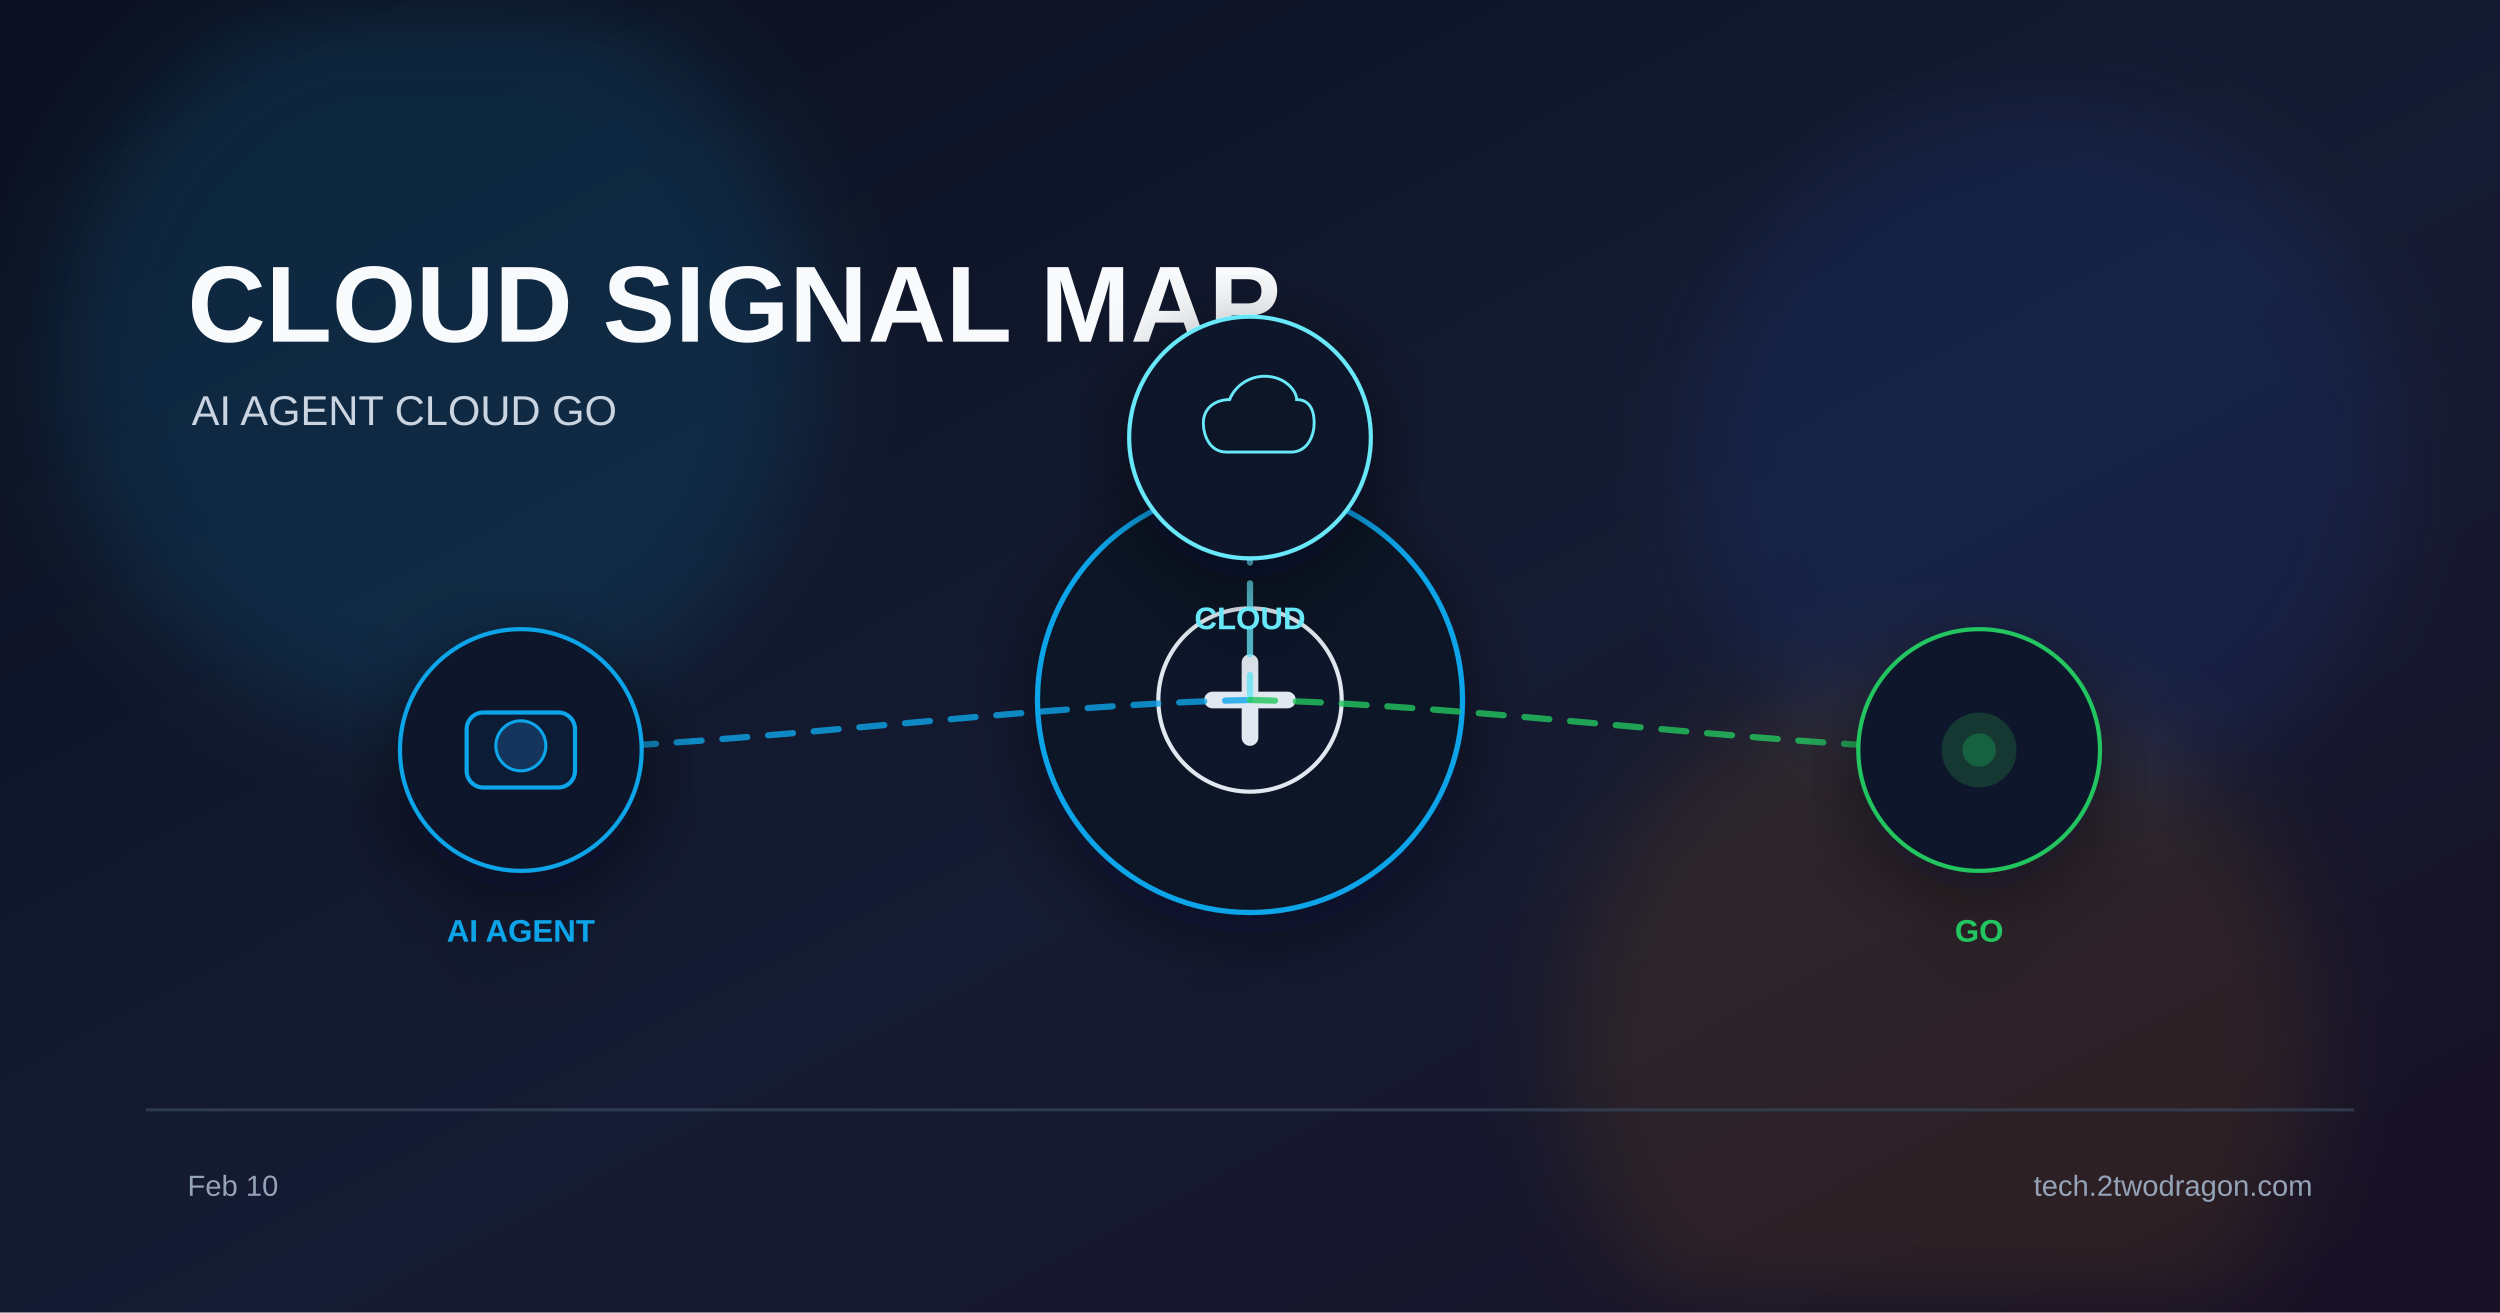
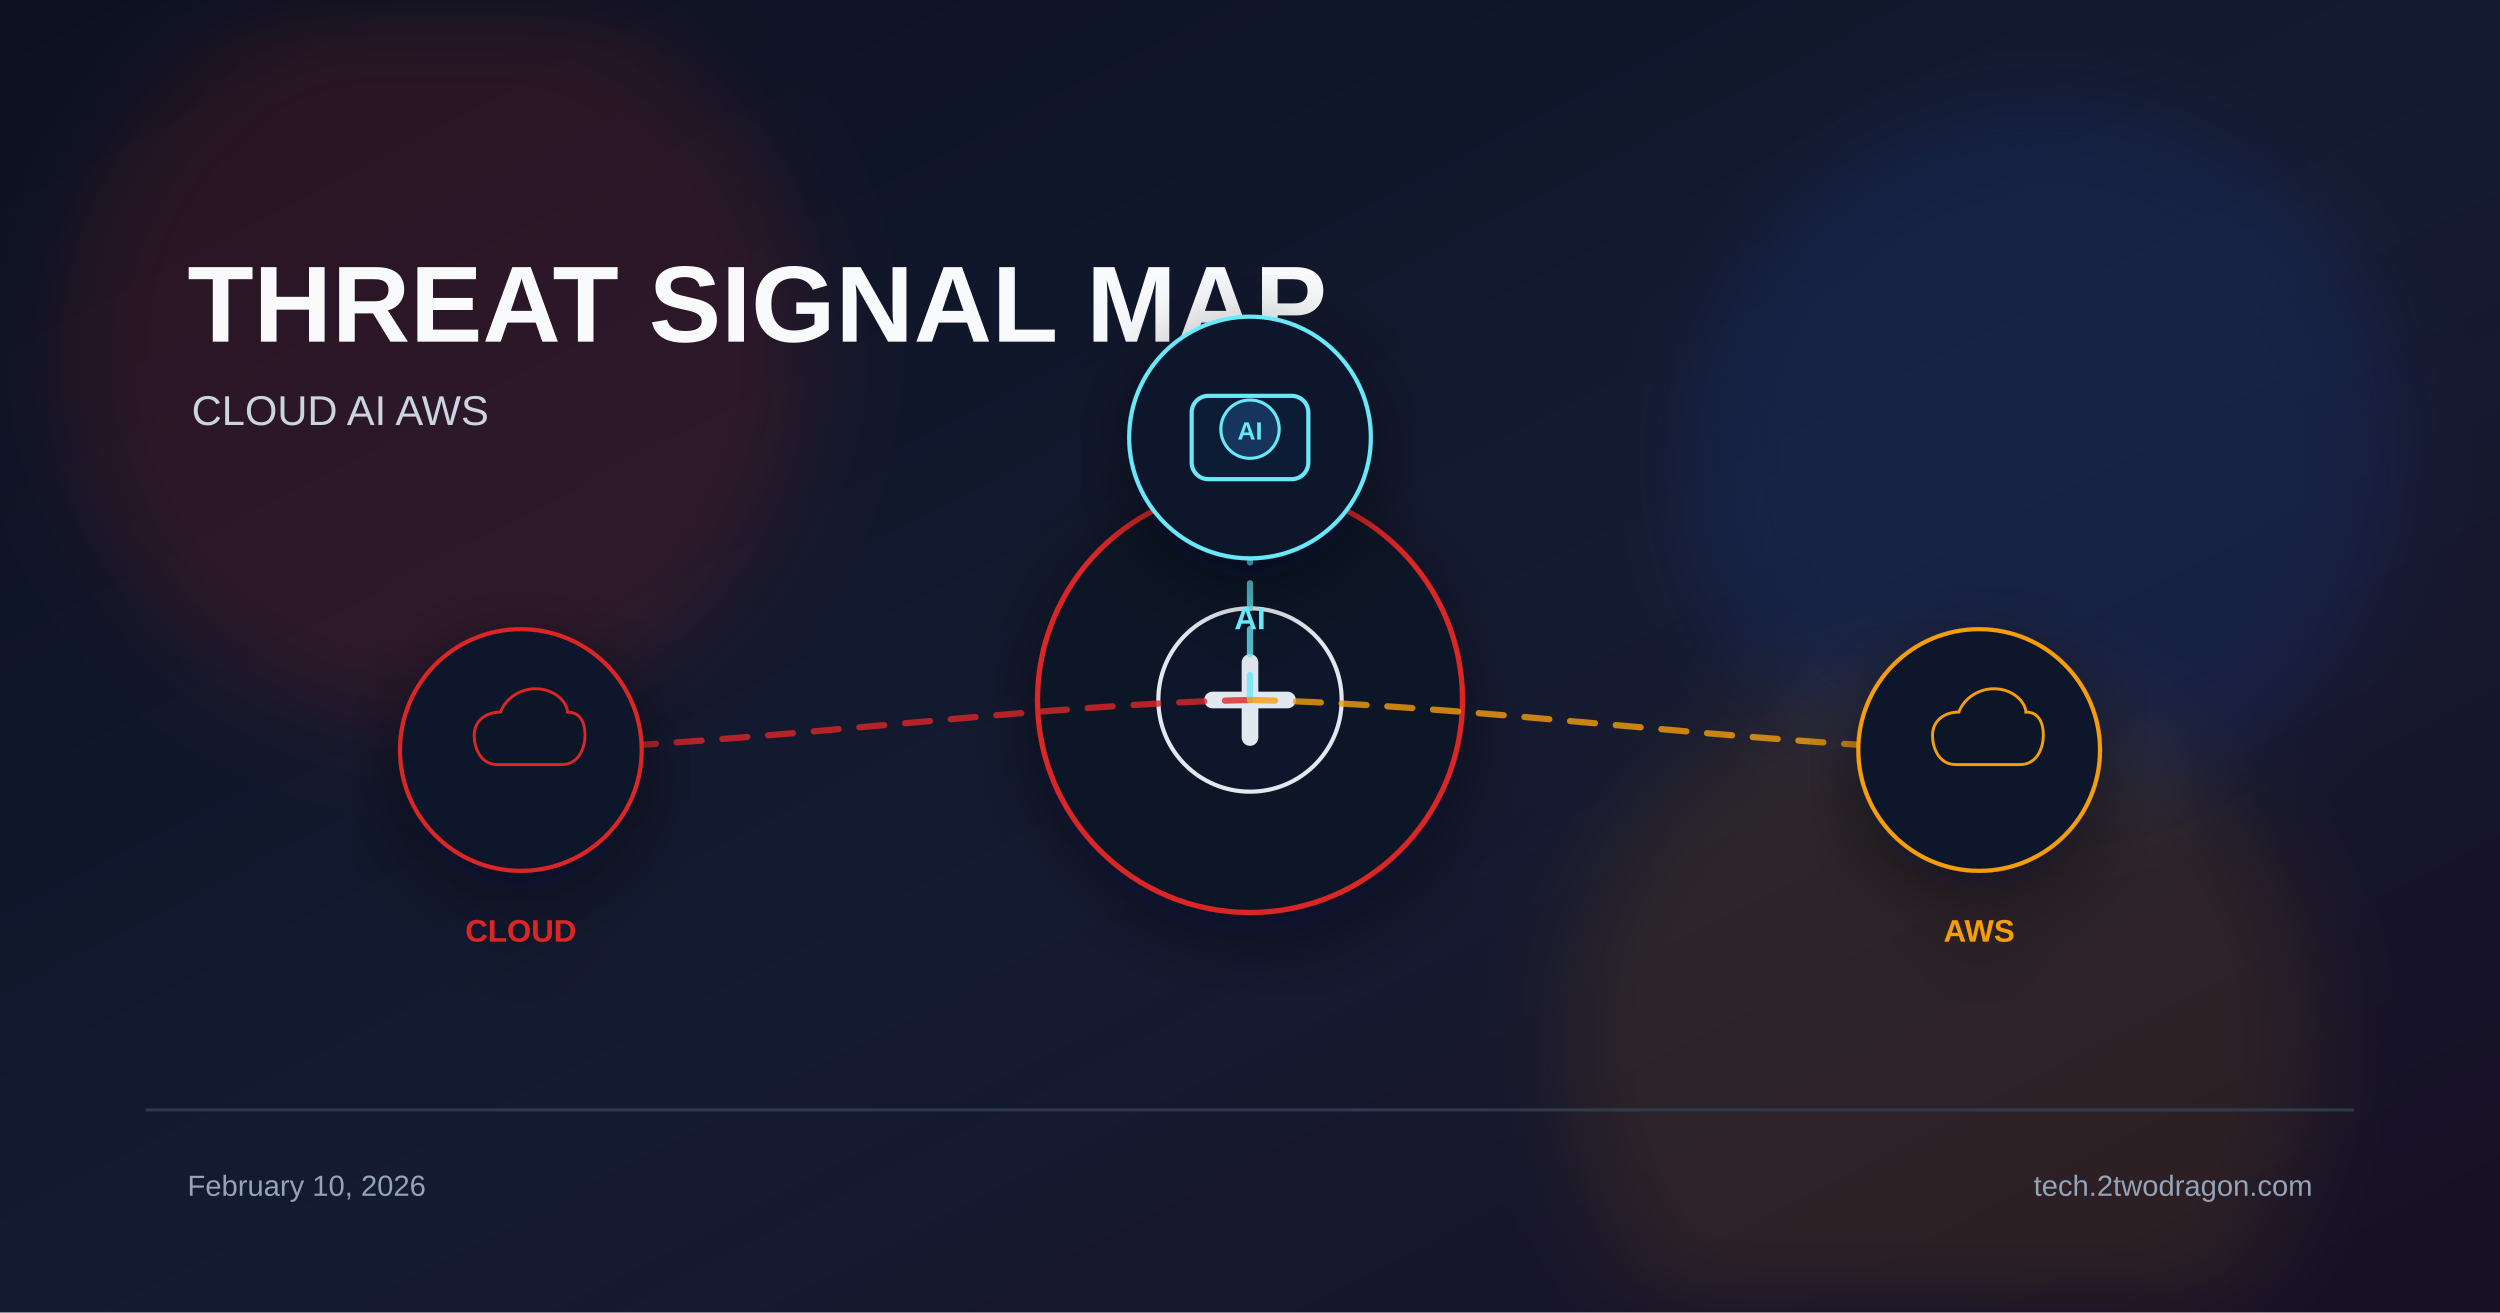
<svg xmlns="http://www.w3.org/2000/svg" viewBox="0 0 1200 630">
  <defs>
    <linearGradient id="bg" x1="0%" y1="0%" x2="100%" y2="100%">
      <stop offset="0%" stop-color="#0b1120" />
      <stop offset="55%" stop-color="#151b32" />
      <stop offset="100%" stop-color="#181024" />
    </linearGradient>
    <filter id="glow" x="-40%" y="-40%" width="180%" height="180%">
      <feGaussianBlur stdDeviation="22" />
    </filter>
    <filter id="shadow" x="-20%" y="-20%" width="140%" height="140%">
      <feDropShadow dx="0" dy="10" stdDeviation="18" flood-color="#020617" flood-opacity="0.5" />
    </filter>
  </defs>
  <rect width="1200" height="630" fill="url(#bg)" />
-   <circle cx="210" cy="170" r="180" fill="#0ea5e9" opacity="0.14" filter="url(#glow)" />
+   <circle cx="210" cy="170" r="180" fill="#dc2626" opacity="0.14" filter="url(#glow)" />
  <circle cx="980" cy="220" r="170" fill="#2563eb" opacity="0.12" filter="url(#glow)" />
-   <circle cx="930" cy="500" r="180" fill="#f59e0b" opacity="0.10" filter="url(#glow)" />
-   <text x="90" y="164" font-family="Arial, sans-serif" font-size="52" font-weight="700" fill="#f8fafc">CLOUD SIGNAL MAP</text>
-   <text x="92" y="204" font-family="Arial, sans-serif" font-size="20" fill="#cbd5e1">AI AGENT  CLOUD  GO</text>
+   <circle cx="930" cy="500" r="180" fill="#f59e0b" opacity="0.1" filter="url(#glow)" />
+   <text x="90" y="164" font-family="Arial, sans-serif" font-size="52" font-weight="700" fill="#f8fafc">THREAT SIGNAL MAP</text>
+   <text x="92" y="204" font-family="Arial, sans-serif" font-size="20" fill="#cbd5e1">CLOUD  AI  AWS</text>
  <g transform="translate(600 336)" filter="url(#shadow)">
-     <circle r="102" fill="#111827" stroke="#0ea5e9" stroke-width="2.5" />
+     <circle r="102" fill="#111827" stroke="#dc2626" stroke-width="2.5" />
    <circle r="44" fill="#0f172a" stroke="#e2e8f0" stroke-width="2" />
    <path d="M-18 0 h36" stroke="#e2e8f0" stroke-width="8" stroke-linecap="round" />
    <path d="M0 -18 v36" stroke="#e2e8f0" stroke-width="8" stroke-linecap="round" />
  </g>
-   <path d="M600 336 C495 338 355 358 250 360" fill="none" stroke="#0ea5e9" stroke-width="3" stroke-dasharray="12 10" stroke-linecap="round" opacity="0.8" />
+   <path d="M600 336 C495 338 355 358 250 360" fill="none" stroke="#dc2626" stroke-width="3" stroke-dasharray="12 10" stroke-linecap="round" opacity="0.8" />
+   <g transform="translate(250 360)" filter="url(#shadow)">
+     <circle r="58" fill="#0f172a" stroke="#dc2626" stroke-width="2" />
+     <path d="M-16 10 C-28 10 -32 -2 -32 -10 C-32 -20 -24 -26 -14 -26 C-10 -36 0 -42 10 -42 C24 -42 32 -32 32 -26 C40 -26 44 -20 44 -10 C44 -2 40 10 28 10 Z" fill="#0b1628" stroke="#dc2626" stroke-width="2" transform="scale(0.7)" />
+     <text x="0" y="92" font-family="Arial, sans-serif" font-size="15" font-weight="700" fill="#dc2626" text-anchor="middle">CLOUD</text>
+   </g>
  <path d="M600 336 C600 323 600 223 600 210" fill="none" stroke="#67e8f9" stroke-width="3" stroke-dasharray="12 10" stroke-linecap="round" opacity="0.8" />
-   <path d="M600 336 C705 338 845 358 950 360" fill="none" stroke="#22c55e" stroke-width="3" stroke-dasharray="12 10" stroke-linecap="round" opacity="0.8" />
-   <g transform="translate(250 360)" filter="url(#shadow)">
-     <circle r="58" fill="#0f172a" stroke="#0ea5e9" stroke-width="2" />
-     <rect x="-26" y="-18" width="52" height="36" rx="8" fill="#111c35" stroke="#0ea5e9" stroke-width="2" />
-     <circle cx="0" cy="-2" r="12" fill="#12345c" stroke="#0ea5e9" stroke-width="1.5" />
-     <text x="0" y="92" font-family="Arial, sans-serif" font-size="15" font-weight="700" fill="#0ea5e9" text-anchor="middle">AI AGENT</text>
-   </g>
  <g transform="translate(600 210)" filter="url(#shadow)">
    <circle r="58" fill="#0f172a" stroke="#67e8f9" stroke-width="2" />
-     <path d="M-16 10 C-28 10 -32 -2 -32 -10 C-32 -20 -24 -26 -14 -26 C-10 -36 0 -42 10 -42 C24 -42 32 -32 32 -26 C40 -26 44 -20 44 -10 C44 -2 40 10 28 10 Z" fill="#0b1628" stroke="#67e8f9" stroke-width="2" transform="scale(0.7)" />
-     <text x="0" y="92" font-family="Arial, sans-serif" font-size="15" font-weight="700" fill="#67e8f9" text-anchor="middle">CLOUD</text>
+     <rect x="-28" y="-20" width="56" height="40" rx="8" fill="#111c35" stroke="#67e8f9" stroke-width="2" />
+     <circle cx="0" cy="-4" r="14" fill="#12345c" stroke="#67e8f9" stroke-width="1.5" />
+     <text x="0" y="1" font-family="Arial" font-size="12" font-weight="700" fill="#67e8f9" text-anchor="middle">AI</text>
+     <text x="0" y="92" font-family="Arial, sans-serif" font-size="15" font-weight="700" fill="#67e8f9" text-anchor="middle">AI</text>
  </g>
+   <path d="M600 336 C705 338 845 358 950 360" fill="none" stroke="#f59e0b" stroke-width="3" stroke-dasharray="12 10" stroke-linecap="round" opacity="0.8" />
  <g transform="translate(950 360)" filter="url(#shadow)">
-     <circle r="58" fill="#0f172a" stroke="#22c55e" stroke-width="2" />
-     <circle r="18" fill="#22c55e" opacity="0.18" />
-     <circle r="8" fill="#22c55e" opacity="0.3" />
-     <text x="0" y="92" font-family="Arial, sans-serif" font-size="15" font-weight="700" fill="#22c55e" text-anchor="middle">GO</text>
+     <circle r="58" fill="#0f172a" stroke="#f59e0b" stroke-width="2" />
+     <path d="M-16 10 C-28 10 -32 -2 -32 -10 C-32 -20 -24 -26 -14 -26 C-10 -36 0 -42 10 -42 C24 -42 32 -32 32 -26 C40 -26 44 -20 44 -10 C44 -2 40 10 28 10 Z" fill="#0b1628" stroke="#f59e0b" stroke-width="2" transform="scale(0.7)" />
+     <text x="0" y="92" font-family="Arial, sans-serif" font-size="15" font-weight="700" fill="#f59e0b" text-anchor="middle">AWS</text>
  </g>
  <rect x="70" y="532" width="1060" height="1.5" fill="#334155" opacity="0.8" />
-   <text x="90" y="574" font-family="Arial, sans-serif" font-size="14" fill="#94a3b8">Feb 10</text>
+   <text x="90" y="574" font-family="Arial, sans-serif" font-size="14" fill="#94a3b8">February 10, 2026</text>
  <text x="1110" y="574" font-family="Arial, sans-serif" font-size="14" fill="#94a3b8" text-anchor="end">tech.2twodragon.com</text>
</svg>
